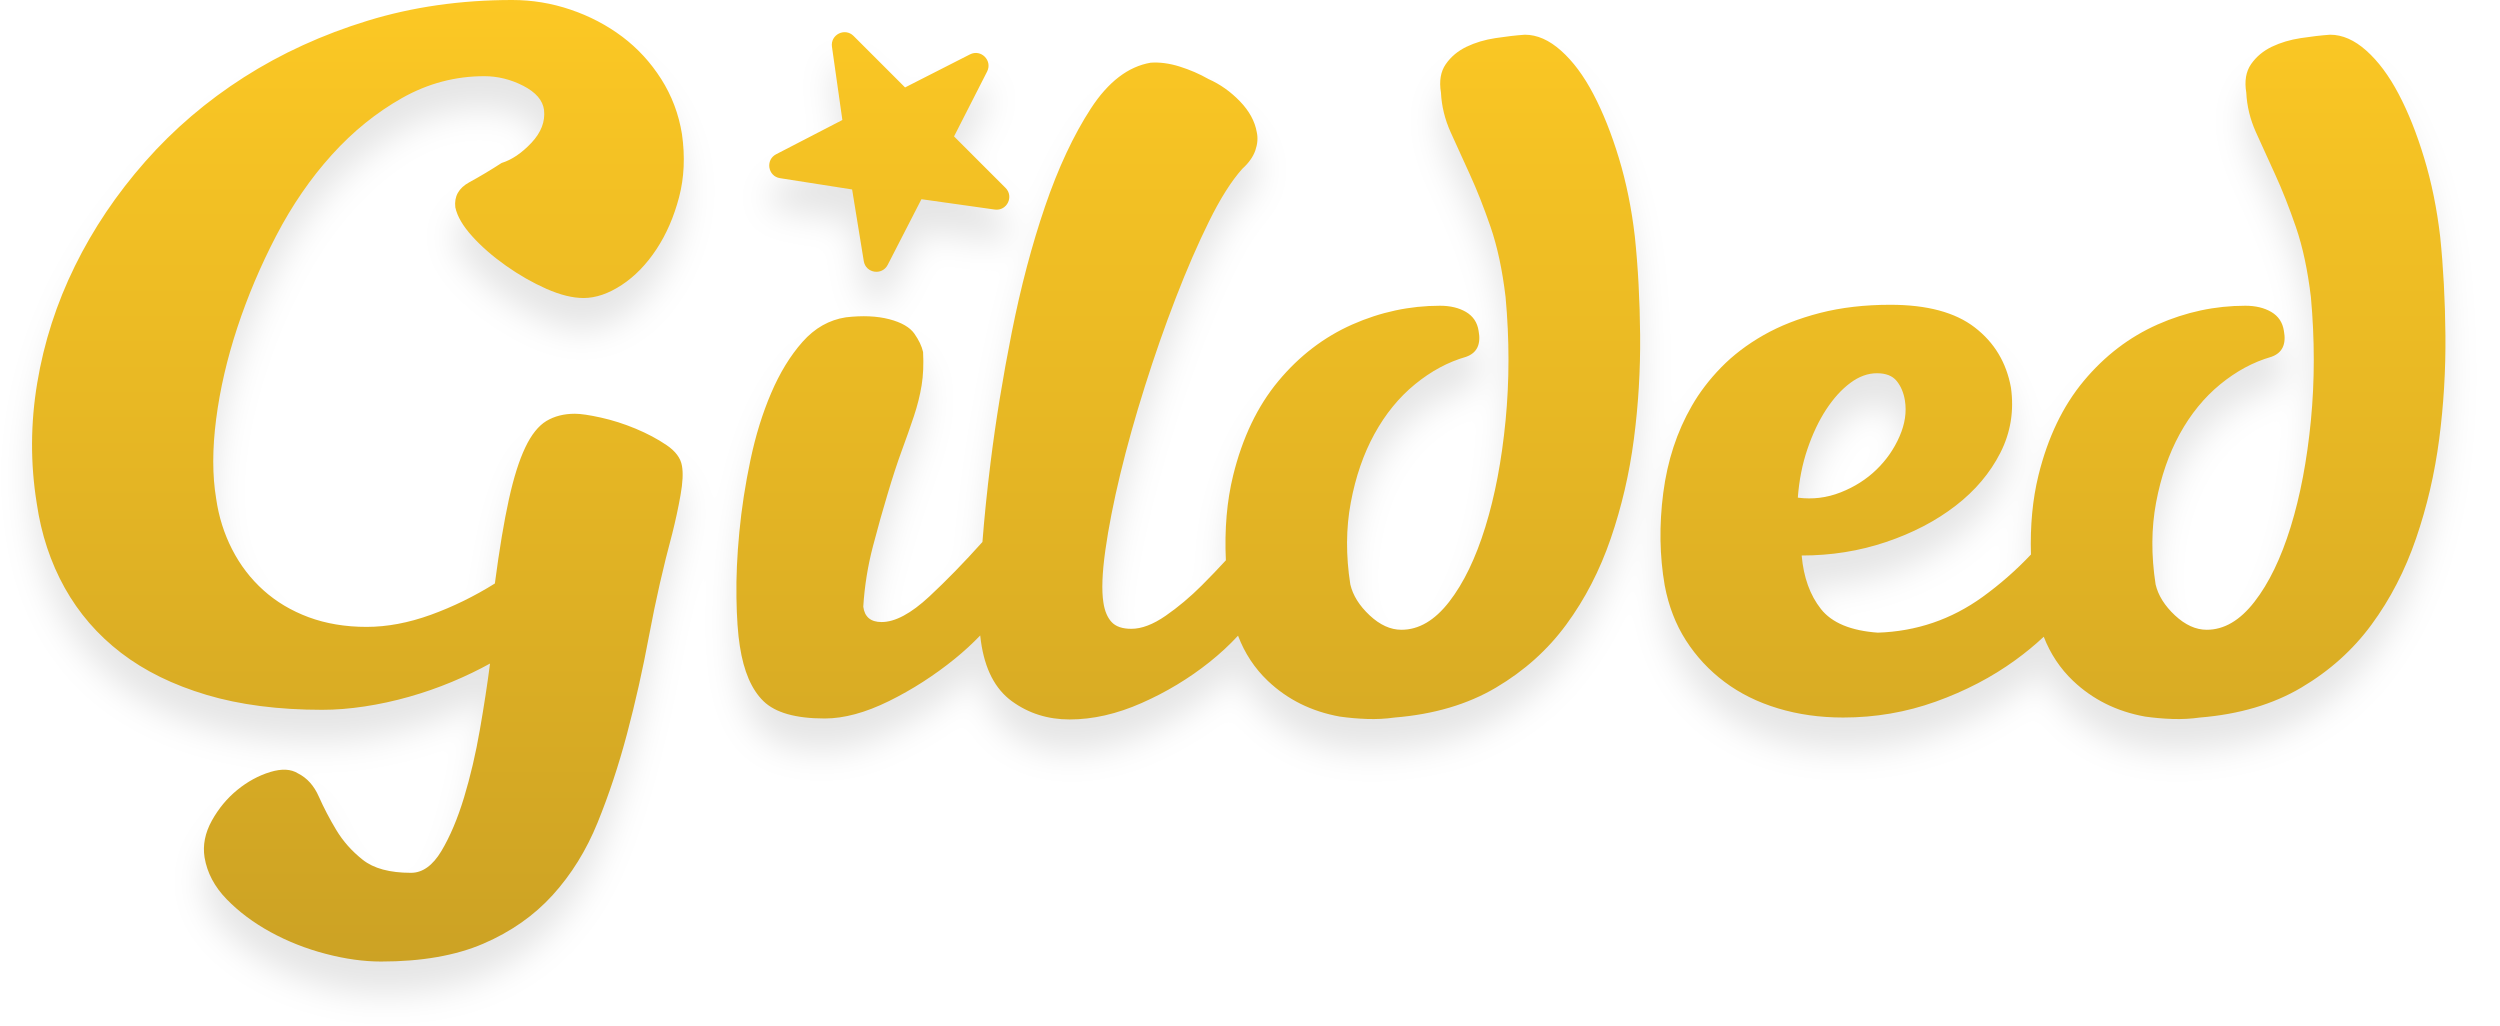
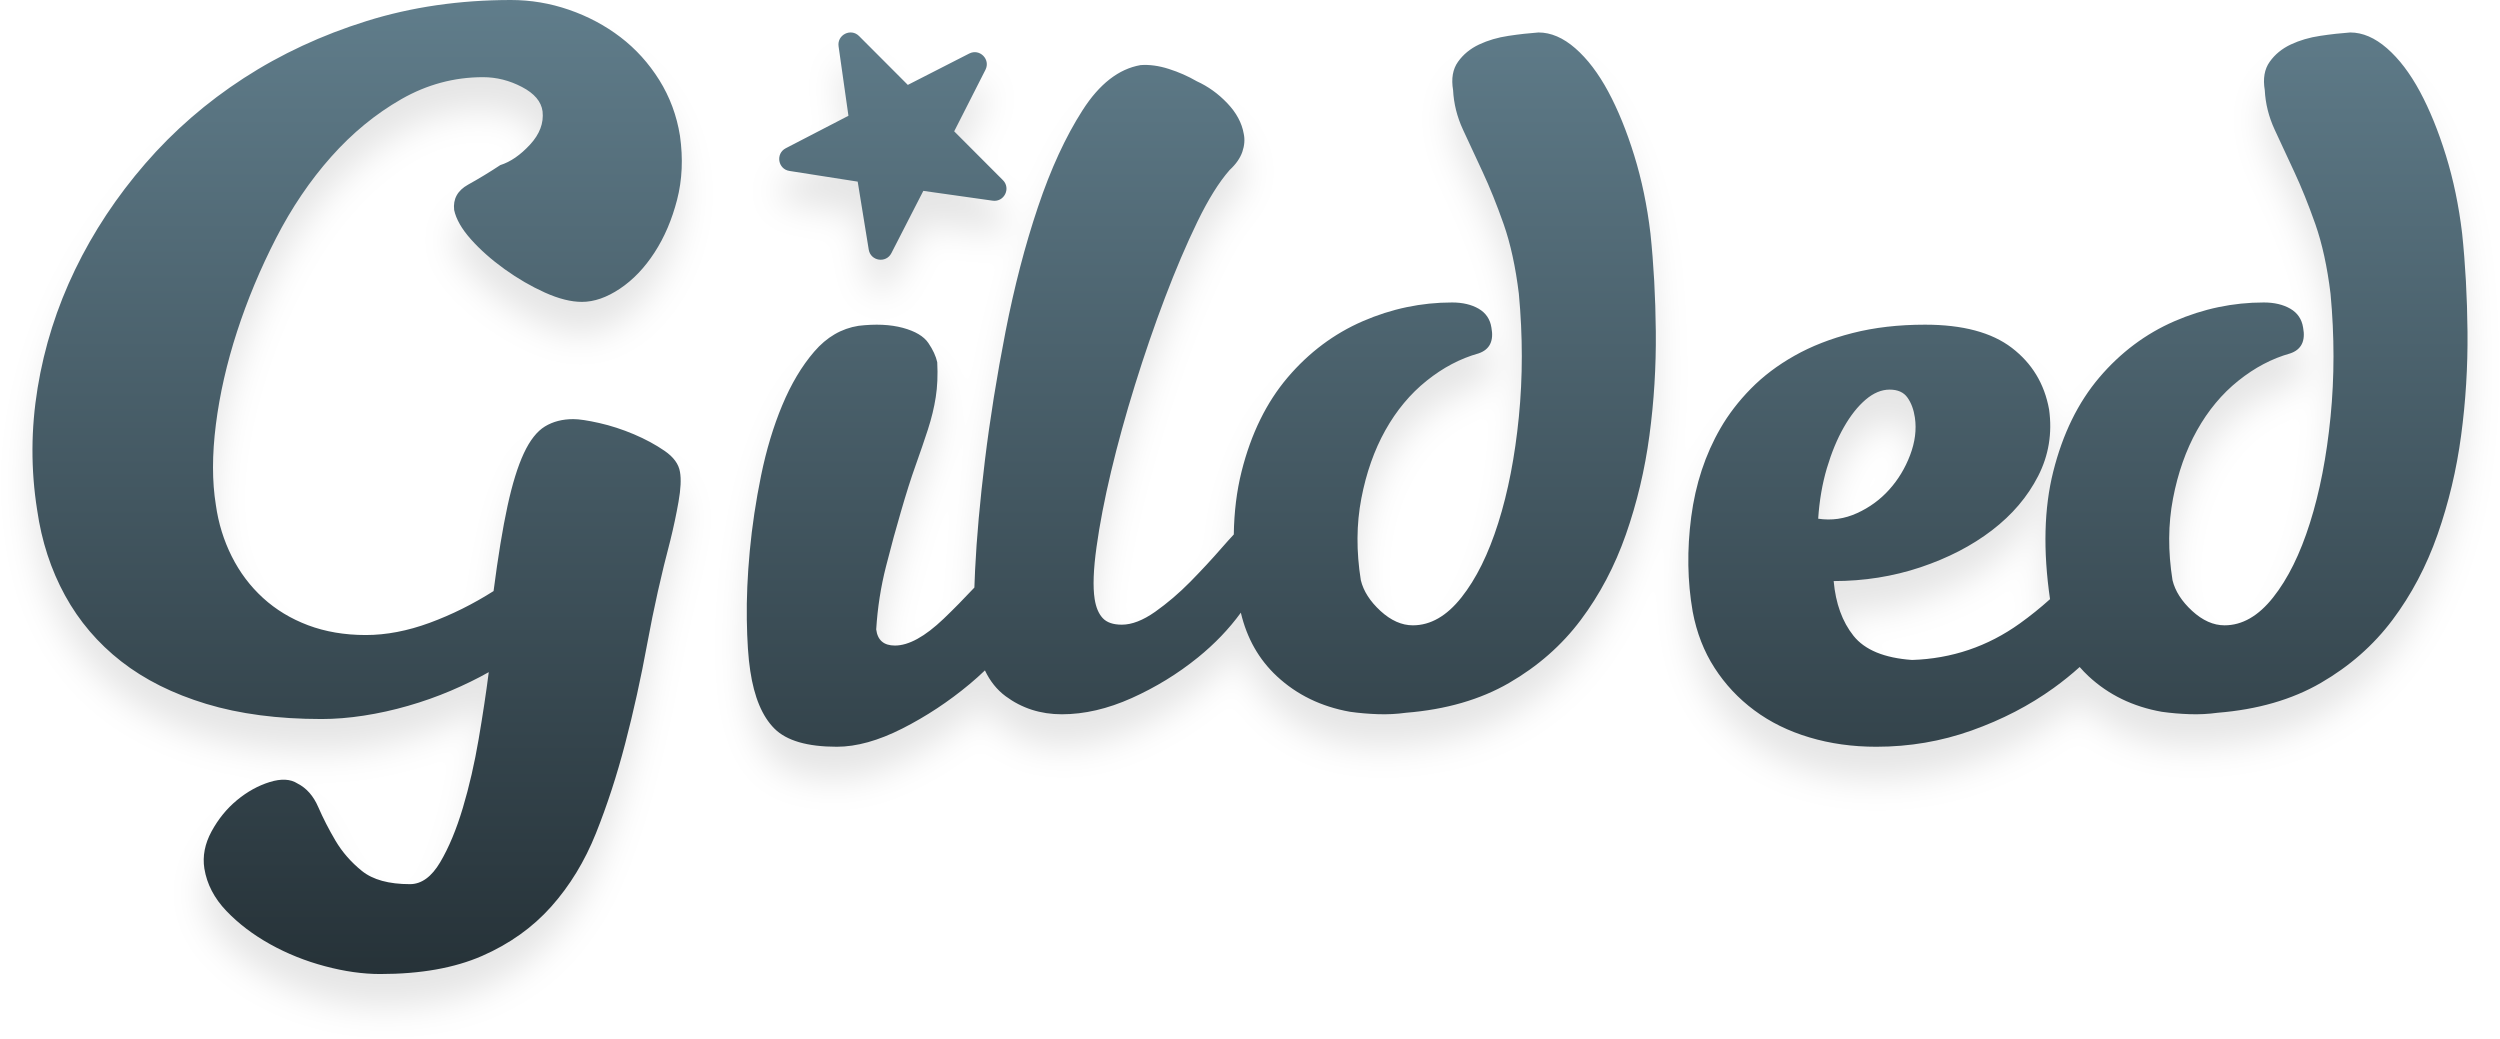
- <svg xmlns="http://www.w3.org/2000/svg" xmlns:xlink="http://www.w3.org/1999/xlink" width="78px" height="32px" viewBox="0 0 78 32" version="1.1">
+ <svg xmlns="http://www.w3.org/2000/svg" xmlns:xlink="http://www.w3.org/1999/xlink" width="77px" height="32px" viewBox="0 0 77 32" version="1.1">
  <defs>
    <linearGradient x1="50%" y1="0%" x2="50%" y2="100%" id="linearGradient-1">
-       <stop stop-color="#FCC824" offset="0%" />
-       <stop stop-color="#CCA224" offset="100%" />
+       <stop stop-color="#607D8B" offset="0%" />
+       <stop stop-color="#263238" offset="100%" />
    </linearGradient>
-     <path d="M29.652,16.91 C29.711,16.15 29.795,15.323 29.906,14.428 C30.067,13.134 30.287,11.78 30.568,10.366 C30.849,8.952 31.195,7.643 31.606,6.439 C32.017,5.236 32.494,4.218 33.035,3.385 C33.577,2.553 34.199,2.076 34.901,1.956 C35.182,1.936 35.483,1.976 35.804,2.076 C36.125,2.177 36.426,2.307 36.706,2.467 C37.068,2.628 37.394,2.859 37.684,3.159 C37.975,3.46 38.151,3.781 38.211,4.122 C38.251,4.303 38.236,4.493 38.166,4.694 C38.096,4.895 37.96,5.085 37.76,5.266 C37.419,5.647 37.073,6.194 36.722,6.906 C36.37,7.618 36.024,8.415 35.683,9.298 C35.342,10.181 35.021,11.098 34.721,12.051 C34.42,13.004 34.164,13.917 33.953,14.789 C33.743,15.662 33.587,16.454 33.487,17.166 C33.387,17.879 33.366,18.425 33.427,18.806 C33.467,19.067 33.552,19.268 33.682,19.408 C33.813,19.549 34.018,19.619 34.299,19.619 C34.62,19.619 34.976,19.483 35.367,19.213 C35.759,18.942 36.135,18.626 36.496,18.265 C36.76,18.001 37.01,17.74 37.247,17.482 C37.203,16.509 37.279,15.627 37.474,14.835 C37.765,13.651 38.236,12.668 38.888,11.886 C39.54,11.103 40.307,10.517 41.19,10.125 C42.073,9.734 42.985,9.539 43.928,9.539 C44.249,9.539 44.52,9.604 44.741,9.734 C44.961,9.865 45.092,10.06 45.132,10.321 C45.212,10.742 45.082,11.013 44.741,11.133 C44.179,11.294 43.647,11.58 43.146,11.991 C42.644,12.402 42.223,12.919 41.882,13.541 C41.541,14.162 41.295,14.875 41.145,15.677 C40.994,16.479 40.989,17.332 41.13,18.235 C41.21,18.576 41.411,18.897 41.732,19.198 C42.053,19.498 42.383,19.649 42.725,19.649 C43.266,19.649 43.763,19.358 44.214,18.776 C44.665,18.195 45.041,17.417 45.342,16.444 C45.643,15.471 45.854,14.363 45.974,13.119 C46.095,11.876 46.095,10.592 45.974,9.268 C45.874,8.425 45.718,7.698 45.508,7.086 C45.297,6.474 45.082,5.928 44.861,5.446 C44.64,4.965 44.44,4.524 44.259,4.122 C44.079,3.721 43.978,3.31 43.958,2.889 C43.898,2.528 43.948,2.232 44.109,2.001 C44.269,1.77 44.485,1.59 44.756,1.459 C45.026,1.329 45.327,1.239 45.658,1.189 C45.989,1.138 46.295,1.103 46.576,1.083 C46.957,1.083 47.333,1.249 47.704,1.58 C48.076,1.911 48.412,2.362 48.712,2.934 C49.013,3.506 49.279,4.173 49.51,4.935 C49.741,5.697 49.906,6.51 50.006,7.372 C50.107,8.335 50.162,9.363 50.172,10.456 C50.182,11.55 50.117,12.633 49.976,13.706 C49.836,14.779 49.595,15.812 49.254,16.805 C48.913,17.798 48.452,18.691 47.87,19.483 C47.288,20.276 46.556,20.933 45.673,21.454 C44.791,21.976 43.738,22.287 42.514,22.387 C42.233,22.427 41.947,22.442 41.656,22.432 C41.365,22.422 41.08,22.397 40.799,22.357 C39.916,22.197 39.169,21.825 38.557,21.244 C38.144,20.851 37.834,20.381 37.627,19.833 C37.36,20.122 37.063,20.397 36.737,20.657 C36.095,21.169 35.388,21.595 34.615,21.936 C33.843,22.277 33.096,22.447 32.373,22.447 C31.691,22.447 31.09,22.257 30.568,21.876 C30.046,21.494 29.726,20.873 29.605,20.01 C29.597,19.955 29.59,19.893 29.583,19.826 C29.343,20.077 29.079,20.319 28.793,20.552 C28.151,21.073 27.464,21.515 26.732,21.876 C25.999,22.237 25.332,22.417 24.731,22.417 C23.828,22.417 23.191,22.237 22.82,21.876 C22.449,21.515 22.203,20.943 22.083,20.16 C22.022,19.779 21.987,19.273 21.977,18.641 C21.967,18.009 21.997,17.327 22.068,16.595 C22.138,15.863 22.253,15.115 22.414,14.353 C22.574,13.591 22.79,12.894 23.061,12.262 C23.331,11.63 23.657,11.098 24.038,10.667 C24.42,10.236 24.871,9.98 25.393,9.9 C25.914,9.84 26.365,9.86 26.747,9.96 C27.128,10.06 27.389,10.211 27.529,10.411 C27.669,10.612 27.76,10.802 27.8,10.983 C27.82,11.364 27.805,11.71 27.755,12.021 C27.704,12.332 27.624,12.653 27.514,12.984 C27.404,13.315 27.278,13.671 27.138,14.052 C26.997,14.433 26.847,14.895 26.686,15.436 C26.546,15.898 26.396,16.434 26.235,17.046 C26.075,17.658 25.974,18.285 25.934,18.927 C25.974,19.248 26.165,19.408 26.506,19.408 C26.927,19.408 27.424,19.142 27.995,18.611 C28.526,18.117 29.078,17.55 29.652,16.91 Z M62.765,19.866 C62.494,20.12 62.198,20.364 61.877,20.597 C61.145,21.128 60.317,21.56 59.395,21.891 C58.472,22.222 57.509,22.387 56.506,22.387 C55.784,22.387 55.107,22.292 54.475,22.101 C53.843,21.911 53.286,21.635 52.805,21.274 C52.323,20.913 51.922,20.481 51.601,19.98 C51.28,19.478 51.06,18.907 50.939,18.265 C50.779,17.342 50.764,16.379 50.894,15.376 C51.024,14.373 51.32,13.47 51.782,12.668 C52.022,12.247 52.328,11.846 52.699,11.464 C53.071,11.083 53.512,10.747 54.023,10.456 C54.535,10.165 55.122,9.935 55.784,9.764 C56.446,9.594 57.178,9.509 57.98,9.509 C59.124,9.509 60.001,9.744 60.613,10.216 C61.225,10.687 61.601,11.314 61.742,12.096 C61.842,12.818 61.732,13.495 61.411,14.127 C61.09,14.759 60.623,15.311 60.011,15.782 C59.4,16.254 58.677,16.63 57.845,16.911 C57.012,17.192 56.135,17.332 55.212,17.332 C55.272,18.014 55.473,18.571 55.814,19.002 C56.155,19.433 56.747,19.679 57.589,19.739 C58.793,19.699 59.881,19.328 60.854,18.626 C61.397,18.234 61.901,17.792 62.366,17.301 C62.339,16.399 62.417,15.577 62.599,14.835 C62.89,13.651 63.361,12.668 64.013,11.886 C64.665,11.103 65.433,10.517 66.315,10.125 C67.198,9.734 68.111,9.539 69.054,9.539 C69.374,9.539 69.645,9.604 69.866,9.734 C70.087,9.865 70.217,10.06 70.257,10.321 C70.337,10.742 70.207,11.013 69.866,11.133 C69.304,11.294 68.773,11.58 68.271,11.991 C67.77,12.402 67.348,12.919 67.007,13.541 C66.666,14.162 66.421,14.875 66.27,15.677 C66.12,16.479 66.115,17.332 66.255,18.235 C66.335,18.576 66.536,18.897 66.857,19.198 C67.178,19.498 67.509,19.649 67.85,19.649 C68.392,19.649 68.888,19.358 69.339,18.776 C69.791,18.195 70.167,17.417 70.468,16.444 C70.769,15.471 70.979,14.363 71.1,13.119 C71.22,11.876 71.22,10.592 71.1,9.268 C70.999,8.425 70.844,7.698 70.633,7.086 C70.423,6.474 70.207,5.928 69.986,5.446 C69.766,4.965 69.565,4.524 69.384,4.122 C69.204,3.721 69.104,3.31 69.084,2.889 C69.023,2.528 69.074,2.232 69.234,2.001 C69.395,1.77 69.61,1.59 69.881,1.459 C70.152,1.329 70.453,1.239 70.784,1.189 C71.115,1.138 71.421,1.103 71.701,1.083 C72.083,1.083 72.459,1.249 72.83,1.58 C73.201,1.911 73.537,2.362 73.838,2.934 C74.139,3.506 74.405,4.173 74.635,4.935 C74.866,5.697 75.031,6.51 75.132,7.372 C75.232,8.335 75.287,9.363 75.297,10.456 C75.307,11.55 75.242,12.633 75.102,13.706 C74.961,14.779 74.721,15.812 74.379,16.805 C74.038,17.798 73.577,18.691 72.995,19.483 C72.414,20.276 71.681,20.933 70.799,21.454 C69.916,21.976 68.863,22.287 67.639,22.387 C67.358,22.427 67.073,22.442 66.782,22.432 C66.491,22.422 66.205,22.397 65.924,22.357 C65.041,22.197 64.294,21.825 63.682,21.244 C63.278,20.859 62.972,20.4 62.765,19.866 Z M55.092,15.527 C55.553,15.587 55.999,15.532 56.431,15.361 C56.862,15.191 57.233,14.955 57.544,14.654 C57.855,14.353 58.096,14.007 58.266,13.616 C58.437,13.225 58.492,12.849 58.432,12.487 C58.392,12.247 58.306,12.046 58.176,11.886 C58.045,11.725 57.84,11.645 57.559,11.645 C57.278,11.645 57.002,11.745 56.732,11.946 C56.461,12.146 56.21,12.422 55.979,12.773 C55.749,13.124 55.553,13.536 55.393,14.007 C55.232,14.478 55.132,14.985 55.092,15.527 Z M29.263,1.697 C29.606,1.522 29.972,1.888 29.798,2.232 L28.766,4.256 L30.373,5.863 C30.643,6.133 30.414,6.591 30.036,6.538 L27.749,6.215 L26.696,8.264 C26.521,8.605 26.011,8.525 25.95,8.146 L25.586,5.911 L23.337,5.559 C22.957,5.5 22.874,4.989 23.215,4.813 L25.282,3.744 L24.957,1.459 C24.903,1.081 25.361,0.851 25.632,1.122 L27.238,2.728 L29.263,1.697 Z M14.289,20.702 C13.928,20.903 13.532,21.093 13.101,21.274 C12.669,21.454 12.223,21.61 11.762,21.74 C11.3,21.871 10.839,21.971 10.377,22.041 C9.916,22.111 9.475,22.146 9.054,22.146 C7.689,22.146 6.486,21.991 5.443,21.68 C4.4,21.369 3.512,20.933 2.78,20.371 C2.047,19.809 1.461,19.132 1.019,18.34 C0.578,17.548 0.287,16.67 0.147,15.707 C-0.054,14.463 -0.049,13.21 0.162,11.946 C0.372,10.682 0.764,9.468 1.335,8.305 C1.907,7.141 2.639,6.053 3.532,5.04 C4.425,4.027 5.453,3.149 6.616,2.407 C7.78,1.665 9.064,1.078 10.468,0.647 C11.872,0.216 13.376,0 14.981,0 C15.603,0 16.21,0.1 16.802,0.301 C17.394,0.502 17.93,0.782 18.412,1.143 C18.893,1.505 19.299,1.946 19.63,2.467 C19.961,2.989 20.177,3.561 20.277,4.183 C20.377,4.885 20.347,5.542 20.187,6.153 C20.026,6.765 19.791,7.307 19.48,7.778 C19.169,8.25 18.808,8.621 18.397,8.892 C17.985,9.162 17.589,9.298 17.208,9.298 C16.867,9.298 16.481,9.203 16.049,9.012 C15.618,8.821 15.197,8.581 14.786,8.29 C14.374,7.999 14.023,7.693 13.733,7.372 C13.442,7.051 13.266,6.75 13.206,6.469 C13.166,6.128 13.311,5.868 13.642,5.687 C13.973,5.507 14.309,5.306 14.65,5.085 C14.971,4.985 15.282,4.774 15.583,4.453 C15.884,4.132 16.014,3.791 15.974,3.43 C15.934,3.129 15.718,2.879 15.327,2.678 C14.936,2.477 14.53,2.377 14.109,2.377 C13.206,2.377 12.353,2.603 11.551,3.054 C10.749,3.506 10.016,4.097 9.354,4.829 C8.692,5.562 8.116,6.399 7.624,7.342 C7.133,8.285 6.727,9.243 6.406,10.216 C6.085,11.189 5.864,12.141 5.744,13.074 C5.623,14.007 5.623,14.834 5.744,15.557 C5.824,16.118 5.989,16.645 6.24,17.136 C6.491,17.628 6.817,18.054 7.218,18.415 C7.619,18.776 8.091,19.057 8.632,19.258 C9.174,19.458 9.776,19.559 10.438,19.559 C11.08,19.559 11.747,19.433 12.439,19.183 C13.131,18.932 13.798,18.606 14.44,18.205 C14.58,17.141 14.726,16.269 14.876,15.587 C15.026,14.905 15.197,14.363 15.388,13.962 C15.578,13.561 15.799,13.285 16.049,13.134 C16.3,12.984 16.596,12.909 16.937,12.909 C17.118,12.909 17.389,12.949 17.75,13.029 C18.111,13.109 18.472,13.225 18.833,13.375 C19.194,13.526 19.515,13.696 19.796,13.887 C20.077,14.077 20.237,14.293 20.277,14.534 C20.317,14.754 20.302,15.06 20.232,15.451 C20.162,15.843 20.077,16.239 19.976,16.64 C19.695,17.683 19.455,18.741 19.254,19.814 C19.054,20.888 18.823,21.916 18.562,22.899 C18.301,23.882 17.995,24.804 17.644,25.667 C17.293,26.53 16.827,27.282 16.245,27.924 C15.663,28.566 14.941,29.072 14.079,29.443 C13.216,29.814 12.153,30 10.889,30 C10.347,30 9.771,29.92 9.159,29.759 C8.547,29.599 7.975,29.373 7.444,29.082 C6.912,28.791 6.456,28.45 6.075,28.059 C5.693,27.668 5.463,27.232 5.382,26.75 C5.322,26.369 5.398,25.988 5.608,25.607 C5.819,25.226 6.085,24.905 6.406,24.644 C6.727,24.383 7.068,24.198 7.429,24.087 C7.79,23.977 8.081,23.992 8.301,24.132 C8.582,24.273 8.798,24.514 8.948,24.855 C9.099,25.196 9.279,25.542 9.49,25.893 C9.7,26.244 9.976,26.555 10.317,26.825 C10.658,27.096 11.16,27.232 11.822,27.232 C12.183,27.232 12.499,27.006 12.77,26.555 C13.04,26.103 13.276,25.547 13.477,24.885 C13.677,24.223 13.843,23.516 13.973,22.763 C14.104,22.011 14.209,21.324 14.289,20.702 Z" id="path-2" />
+     <path d="M30.011,18.097 C30.016,17.927 30.023,17.745 30.033,17.552 C30.081,16.563 30.182,15.438 30.336,14.175 C30.49,12.913 30.702,11.591 30.971,10.211 C31.241,8.831 31.573,7.554 31.968,6.38 C32.362,5.205 32.82,4.212 33.34,3.4 C33.859,2.587 34.456,2.122 35.13,2.005 C35.4,1.985 35.688,2.024 35.996,2.122 C36.305,2.22 36.593,2.347 36.863,2.504 C37.209,2.661 37.522,2.886 37.801,3.179 C38.081,3.473 38.249,3.786 38.307,4.119 C38.345,4.295 38.331,4.481 38.264,4.677 C38.196,4.873 38.066,5.058 37.874,5.235 C37.546,5.607 37.214,6.14 36.877,6.835 C36.54,7.53 36.208,8.308 35.881,9.169 C35.554,10.03 35.246,10.926 34.957,11.856 C34.668,12.785 34.423,13.676 34.22,14.528 C34.018,15.379 33.869,16.152 33.773,16.847 C33.676,17.542 33.657,18.075 33.715,18.447 C33.754,18.702 33.835,18.897 33.96,19.034 C34.086,19.172 34.283,19.24 34.553,19.24 C34.861,19.24 35.202,19.108 35.578,18.844 C35.953,18.579 36.314,18.271 36.661,17.919 C37.007,17.566 37.33,17.219 37.628,16.876 C37.766,16.719 37.89,16.58 38.001,16.462 C38.011,15.765 38.091,15.119 38.24,14.525 C38.532,13.36 39.006,12.394 39.661,11.624 C40.316,10.855 41.087,10.278 41.974,9.893 C42.861,9.508 43.778,9.316 44.725,9.316 C45.048,9.316 45.32,9.38 45.542,9.508 C45.763,9.637 45.894,9.829 45.935,10.085 C46.015,10.5 45.884,10.766 45.542,10.884 C44.977,11.042 44.443,11.323 43.939,11.728 C43.435,12.132 43.012,12.64 42.669,13.252 C42.327,13.864 42.08,14.564 41.929,15.353 C41.777,16.142 41.772,16.981 41.913,17.869 C41.994,18.204 42.196,18.52 42.518,18.816 C42.841,19.112 43.173,19.26 43.516,19.26 C44.06,19.26 44.559,18.974 45.012,18.401 C45.466,17.829 45.844,17.065 46.146,16.108 C46.449,15.151 46.66,14.061 46.781,12.838 C46.902,11.614 46.902,10.352 46.781,9.05 C46.68,8.221 46.524,7.506 46.313,6.904 C46.101,6.302 45.884,5.765 45.663,5.291 C45.441,4.818 45.239,4.384 45.058,3.989 C44.876,3.594 44.776,3.19 44.755,2.776 C44.695,2.421 44.745,2.13 44.907,1.903 C45.068,1.676 45.285,1.498 45.557,1.37 C45.829,1.242 46.131,1.153 46.464,1.104 C46.796,1.054 47.104,1.02 47.386,1 C47.769,1 48.147,1.163 48.52,1.488 C48.893,1.814 49.23,2.258 49.533,2.82 C49.835,3.382 50.102,4.038 50.334,4.788 C50.566,5.538 50.732,6.337 50.833,7.185 C50.933,8.132 50.989,9.143 50.999,10.219 C51.009,11.294 50.944,12.359 50.802,13.415 C50.661,14.47 50.419,15.486 50.077,16.463 C49.734,17.44 49.271,18.317 48.686,19.097 C48.101,19.876 47.366,20.522 46.479,21.035 C45.592,21.548 44.534,21.854 43.304,21.953 C43.022,21.992 42.735,22.007 42.443,21.997 C42.15,21.987 41.863,21.963 41.581,21.923 C40.694,21.765 39.943,21.4 39.328,20.828 C38.774,20.312 38.404,19.659 38.218,18.87 C37.855,19.37 37.413,19.831 36.892,20.253 C36.276,20.752 35.597,21.168 34.856,21.501 C34.114,21.834 33.397,22 32.704,22 C32.05,22 31.472,21.814 30.971,21.442 C30.705,21.244 30.493,20.98 30.336,20.648 C30.187,20.791 30.031,20.931 29.867,21.068 C29.22,21.608 28.528,22.065 27.791,22.439 C27.053,22.813 26.381,23 25.775,23 C24.866,23 24.224,22.813 23.851,22.439 C23.477,22.065 23.229,21.473 23.108,20.663 C23.047,20.268 23.012,19.743 23.002,19.089 C22.992,18.434 23.022,17.728 23.093,16.969 C23.164,16.211 23.28,15.437 23.441,14.648 C23.603,13.858 23.82,13.136 24.093,12.482 C24.366,11.827 24.694,11.276 25.078,10.83 C25.462,10.383 25.917,10.118 26.442,10.035 C26.967,9.973 27.422,9.994 27.806,10.097 C28.19,10.201 28.452,10.357 28.594,10.565 C28.735,10.773 28.826,10.97 28.867,11.157 C28.887,11.552 28.872,11.91 28.821,12.232 C28.771,12.554 28.69,12.887 28.579,13.23 C28.468,13.572 28.341,13.941 28.2,14.336 C28.058,14.731 27.907,15.209 27.745,15.77 C27.604,16.247 27.452,16.803 27.291,17.437 C27.129,18.071 27.028,18.72 26.987,19.385 C27.028,19.717 27.22,19.883 27.563,19.883 C27.988,19.883 28.488,19.608 29.064,19.058 C29.372,18.763 29.688,18.442 30.011,18.097 Z M64.054,20.544 C63.805,20.769 63.537,20.985 63.249,21.193 C62.505,21.729 61.664,22.165 60.727,22.499 C59.789,22.833 58.811,23 57.791,23 C57.058,23 56.37,22.904 55.728,22.711 C55.085,22.519 54.52,22.241 54.031,21.876 C53.541,21.512 53.134,21.076 52.808,20.57 C52.481,20.064 52.257,19.487 52.135,18.839 C51.972,17.907 51.957,16.935 52.089,15.923 C52.222,14.91 52.522,13.999 52.991,13.189 C53.236,12.764 53.547,12.359 53.924,11.974 C54.301,11.59 54.749,11.25 55.269,10.957 C55.789,10.663 56.385,10.43 57.058,10.258 C57.73,10.086 58.474,10 59.29,10 C60.451,10 61.343,10.238 61.965,10.714 C62.587,11.19 62.969,11.822 63.112,12.612 C63.213,13.341 63.101,14.025 62.775,14.662 C62.449,15.3 61.975,15.857 61.353,16.333 C60.732,16.809 59.998,17.188 59.152,17.472 C58.306,17.755 57.414,17.897 56.477,17.897 C56.538,18.586 56.742,19.148 57.088,19.583 C57.435,20.018 58.036,20.266 58.892,20.327 C60.115,20.287 61.221,19.912 62.21,19.203 C62.534,18.971 62.844,18.721 63.141,18.454 C62.924,16.96 62.957,15.65 63.24,14.525 C63.532,13.36 64.006,12.394 64.661,11.624 C65.316,10.855 66.087,10.278 66.974,9.893 C67.861,9.508 68.778,9.316 69.725,9.316 C70.048,9.316 70.32,9.38 70.542,9.508 C70.763,9.637 70.894,9.829 70.935,10.085 C71.015,10.5 70.884,10.766 70.542,10.884 C69.977,11.042 69.443,11.323 68.939,11.728 C68.435,12.132 68.012,12.64 67.669,13.252 C67.327,13.864 67.08,14.564 66.929,15.353 C66.777,16.142 66.772,16.981 66.913,17.869 C66.994,18.204 67.196,18.52 67.518,18.816 C67.841,19.112 68.173,19.26 68.516,19.26 C69.06,19.26 69.559,18.974 70.012,18.401 C70.466,17.829 70.844,17.065 71.146,16.108 C71.449,15.151 71.66,14.061 71.781,12.838 C71.902,11.614 71.902,10.352 71.781,9.05 C71.68,8.221 71.524,7.506 71.313,6.904 C71.101,6.302 70.884,5.765 70.663,5.291 C70.441,4.818 70.239,4.384 70.058,3.989 C69.876,3.594 69.776,3.19 69.755,2.776 C69.695,2.421 69.745,2.13 69.907,1.903 C70.068,1.676 70.285,1.498 70.557,1.37 C70.829,1.242 71.131,1.153 71.464,1.104 C71.796,1.054 72.104,1.02 72.386,1 C72.769,1 73.147,1.163 73.52,1.488 C73.893,1.814 74.23,2.258 74.533,2.82 C74.835,3.382 75.102,4.038 75.334,4.788 C75.566,5.538 75.732,6.337 75.833,7.185 C75.933,8.132 75.989,9.143 75.999,10.219 C76.009,11.294 75.944,12.359 75.802,13.415 C75.661,14.47 75.419,15.486 75.077,16.463 C74.734,17.44 74.271,18.317 73.686,19.097 C73.101,19.876 72.366,20.522 71.479,21.035 C70.592,21.548 69.534,21.854 68.304,21.953 C68.022,21.992 67.735,22.007 67.443,21.997 C67.15,21.987 66.863,21.963 66.581,21.923 C65.694,21.765 64.943,21.4 64.328,20.828 C64.231,20.738 64.14,20.643 64.054,20.544 Z M56,15.976 C56.412,16.038 56.81,15.981 57.194,15.806 C57.579,15.632 57.91,15.39 58.187,15.082 C58.465,14.774 58.679,14.419 58.831,14.019 C58.983,13.618 59.033,13.233 58.979,12.863 C58.943,12.616 58.867,12.411 58.751,12.247 C58.635,12.082 58.451,12 58.201,12 C57.95,12 57.704,12.103 57.463,12.308 C57.221,12.514 56.997,12.796 56.792,13.156 C56.586,13.515 56.412,13.937 56.268,14.419 C56.125,14.902 56.036,15.421 56,15.976 Z M29.852,1.649 C30.173,1.485 30.516,1.828 30.352,2.15 L29.389,4.045 L30.89,5.549 C31.142,5.802 30.928,6.231 30.575,6.181 L28.438,5.879 L27.454,7.798 C27.29,8.117 26.814,8.042 26.757,7.687 L26.417,5.594 L24.315,5.265 C23.959,5.21 23.882,4.732 24.201,4.566 L26.132,3.566 L25.828,1.426 C25.778,1.072 26.207,0.857 26.459,1.11 L27.961,2.615 L29.852,1.649 Z M15.054,20.702 C14.699,20.903 14.309,21.093 13.885,21.274 C13.461,21.454 13.022,21.61 12.568,21.74 C12.114,21.871 11.66,21.971 11.206,22.041 C10.753,22.111 10.319,22.146 9.904,22.146 C8.563,22.146 7.379,21.991 6.353,21.68 C5.327,21.369 4.454,20.933 3.734,20.371 C3.014,19.809 2.437,19.132 2.003,18.34 C1.569,17.548 1.282,16.67 1.144,15.707 C0.947,14.463 0.952,13.21 1.159,11.946 C1.366,10.682 1.751,9.468 2.313,8.305 C2.876,7.141 3.596,6.053 4.474,5.04 C5.352,4.027 6.363,3.149 7.507,2.407 C8.652,1.665 9.914,1.078 11.295,0.647 C12.676,0.216 14.156,0 15.734,0 C16.346,0 16.943,0.1 17.525,0.301 C18.107,0.502 18.635,0.782 19.108,1.143 C19.582,1.505 19.981,1.946 20.307,2.467 C20.632,2.989 20.844,3.561 20.943,4.183 C21.042,4.885 21.012,5.542 20.854,6.153 C20.696,6.765 20.465,7.307 20.159,7.778 C19.853,8.25 19.498,8.621 19.093,8.892 C18.689,9.162 18.299,9.298 17.924,9.298 C17.589,9.298 17.209,9.203 16.785,9.012 C16.361,8.821 15.947,8.581 15.542,8.29 C15.138,7.999 14.792,7.693 14.506,7.372 C14.22,7.051 14.048,6.75 13.988,6.469 C13.949,6.128 14.092,5.868 14.417,5.687 C14.743,5.507 15.074,5.306 15.409,5.085 C15.725,4.985 16.03,4.774 16.326,4.453 C16.622,4.132 16.751,3.791 16.711,3.43 C16.672,3.129 16.46,2.879 16.075,2.678 C15.69,2.477 15.291,2.377 14.876,2.377 C13.988,2.377 13.15,2.603 12.361,3.054 C11.571,3.506 10.851,4.097 10.2,4.829 C9.549,5.562 8.982,6.399 8.499,7.342 C8.015,8.285 7.616,9.243 7.3,10.216 C6.984,11.189 6.767,12.141 6.649,13.074 C6.531,14.007 6.531,14.834 6.649,15.557 C6.728,16.118 6.891,16.645 7.137,17.136 C7.384,17.628 7.704,18.054 8.099,18.415 C8.494,18.776 8.957,19.057 9.49,19.258 C10.023,19.458 10.615,19.559 11.266,19.559 C11.897,19.559 12.553,19.433 13.234,19.183 C13.914,18.932 14.57,18.606 15.202,18.205 C15.34,17.141 15.483,16.269 15.631,15.587 C15.779,14.905 15.947,14.363 16.134,13.962 C16.321,13.561 16.538,13.285 16.785,13.134 C17.032,12.984 17.323,12.909 17.658,12.909 C17.836,12.909 18.102,12.949 18.457,13.029 C18.812,13.109 19.167,13.225 19.523,13.375 C19.878,13.526 20.193,13.696 20.47,13.887 C20.746,14.077 20.904,14.293 20.943,14.534 C20.983,14.754 20.968,15.06 20.899,15.451 C20.83,15.843 20.746,16.239 20.647,16.64 C20.371,17.683 20.134,18.741 19.937,19.814 C19.74,20.888 19.513,21.916 19.256,22.899 C19,23.882 18.699,24.804 18.354,25.667 C18.008,26.53 17.55,27.282 16.977,27.924 C16.405,28.566 15.695,29.072 14.847,29.443 C13.998,29.814 12.953,30 11.71,30 C11.177,30 10.61,29.92 10.008,29.759 C9.406,29.599 8.844,29.373 8.321,29.082 C7.798,28.791 7.349,28.45 6.974,28.059 C6.6,27.668 6.373,27.232 6.294,26.75 C6.235,26.369 6.309,25.988 6.516,25.607 C6.723,25.226 6.984,24.905 7.3,24.644 C7.616,24.383 7.951,24.198 8.306,24.087 C8.661,23.977 8.947,23.992 9.164,24.132 C9.441,24.273 9.653,24.514 9.801,24.855 C9.949,25.196 10.126,25.542 10.333,25.893 C10.541,26.244 10.812,26.555 11.147,26.825 C11.483,27.096 11.976,27.232 12.627,27.232 C12.982,27.232 13.293,27.006 13.559,26.555 C13.826,26.103 14.057,25.547 14.255,24.885 C14.452,24.223 14.615,23.516 14.743,22.763 C14.871,22.011 14.975,21.324 15.054,20.702 Z" id="path-2" />
    <filter x="-2.7%" y="-3.3%" width="105.3%" height="113.3%" filterUnits="objectBoundingBox" id="filter-3">
      <feOffset dx="0" dy="1" in="SourceAlpha" result="shadowOffsetOuter1" />
      <feGaussianBlur stdDeviation="0.5" in="shadowOffsetOuter1" result="shadowBlurOuter1" />
      <feColorMatrix values="0 0 0 0 0   0 0 0 0 0   0 0 0 0 0  0 0 0 0.1 0" type="matrix" in="shadowBlurOuter1" />
    </filter>
  </defs>
-   <g id="user" stroke="none" stroke-width="1" fill="none" fill-rule="evenodd">
-     <g id="home_user" transform="translate(-129, -16)">
-       <g id="navbar">
-         <g id="logo" transform="translate(130, 16)">
-           <g id="Combined-Shape">
-             <use fill="black" fill-opacity="1" filter="url(#filter-3)" xlink:href="#path-2" />
-             <use fill="url(#linearGradient-1)" fill-rule="evenodd" xlink:href="#path-2" />
-           </g>
-         </g>
-       </g>
+   <g id="Page-1" stroke="none" stroke-width="1" fill="none" fill-rule="evenodd">
+     <g id="Combined-Shape">
+       <use fill="black" fill-opacity="1" filter="url(#filter-3)" xlink:href="#path-2" />
+       <use fill="url(#linearGradient-1)" fill-rule="evenodd" xlink:href="#path-2" />
    </g>
  </g>
</svg>
